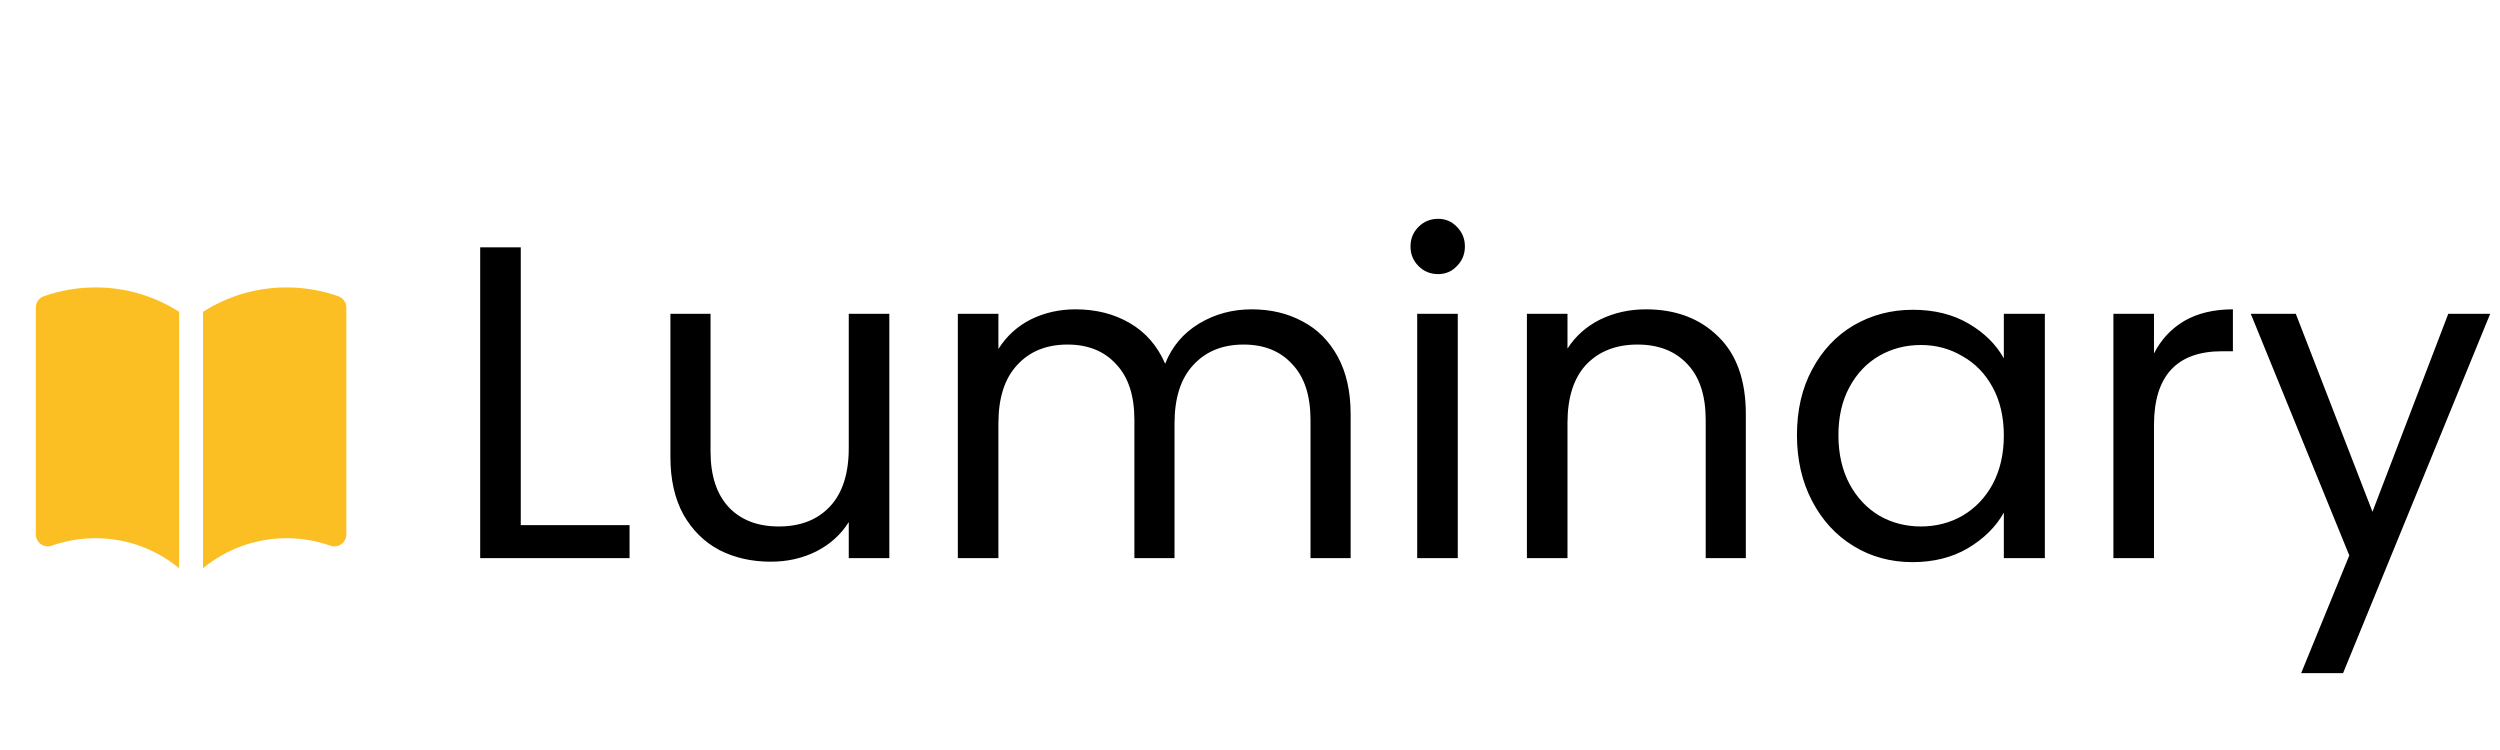
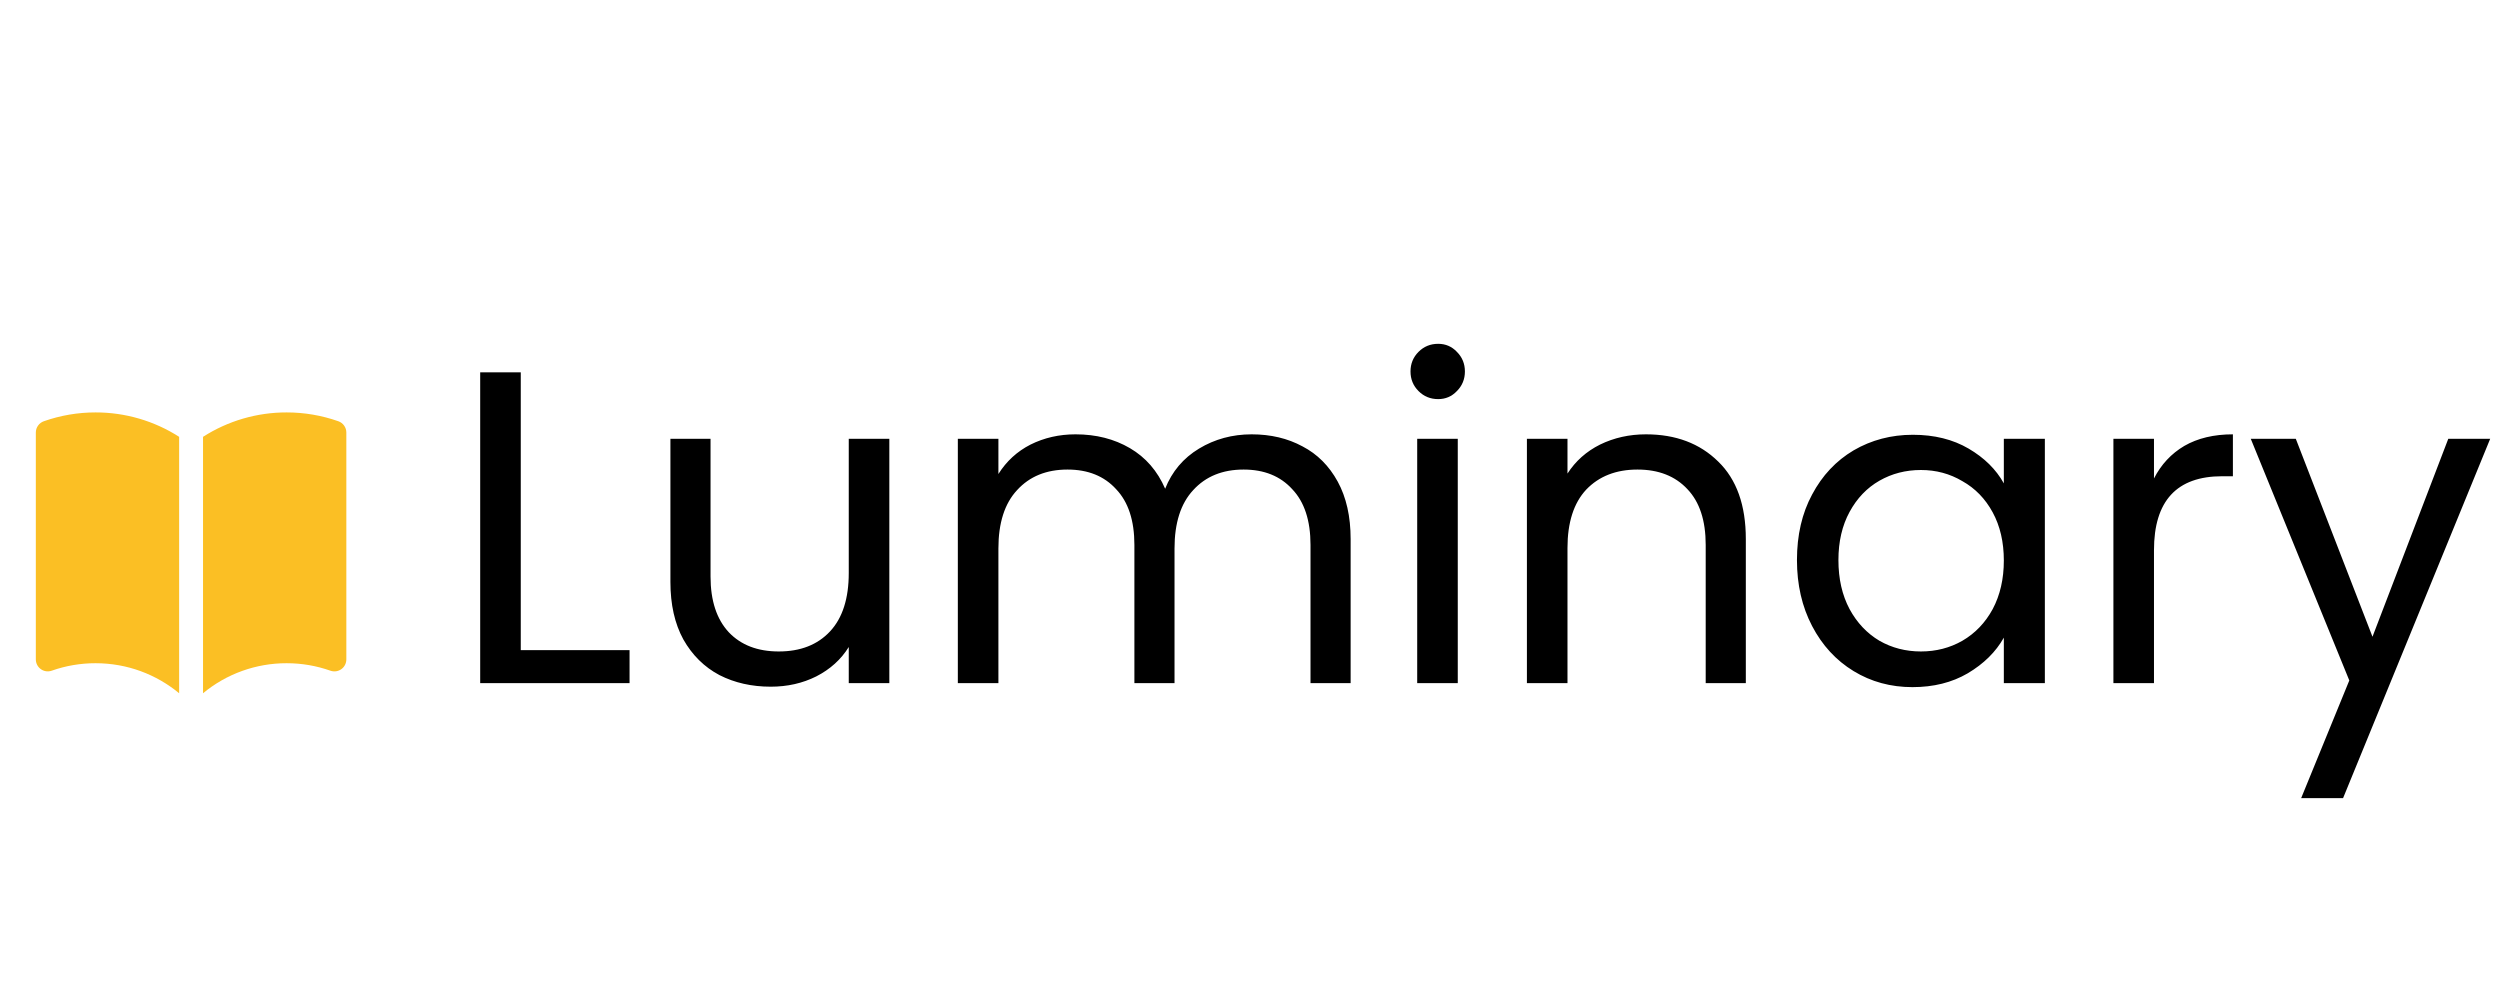
- <svg xmlns="http://www.w3.org/2000/svg" width="100px" height="30px" viewBox="0 0 157 39" fill="none">
+ <svg xmlns="http://www.w3.org/2000/svg" width="75px" height="30px" viewBox="0 0 157 39" fill="none">
  <path d="M32.704 28.928H39.536V31H30.156V11.484H32.704V28.928ZM55.85 15.656V31H53.302V28.732C52.817 29.516 52.135 30.132 51.258 30.58C50.399 31.009 49.447 31.224 48.402 31.224C47.207 31.224 46.134 30.981 45.182 30.496C44.23 29.992 43.474 29.245 42.914 28.256C42.373 27.267 42.102 26.063 42.102 24.644V15.656H44.622V24.308C44.622 25.82 45.005 26.987 45.77 27.808C46.535 28.611 47.581 29.012 48.906 29.012C50.269 29.012 51.342 28.592 52.126 27.752C52.91 26.912 53.302 25.689 53.302 24.084V15.656H55.85ZM78.604 15.376C79.799 15.376 80.863 15.628 81.796 16.132C82.729 16.617 83.467 17.355 84.008 18.344C84.549 19.333 84.82 20.537 84.82 21.956V31H82.3V22.32C82.3 20.789 81.917 19.623 81.152 18.82C80.405 17.999 79.388 17.588 78.1 17.588C76.775 17.588 75.72 18.017 74.936 18.876C74.152 19.716 73.76 20.939 73.76 22.544V31H71.24V22.32C71.24 20.789 70.857 19.623 70.092 18.82C69.345 17.999 68.328 17.588 67.04 17.588C65.715 17.588 64.66 18.017 63.876 18.876C63.092 19.716 62.7 20.939 62.7 22.544V31H60.152V15.656H62.7V17.868C63.204 17.065 63.876 16.449 64.716 16.02C65.575 15.591 66.517 15.376 67.544 15.376C68.832 15.376 69.971 15.665 70.96 16.244C71.949 16.823 72.687 17.672 73.172 18.792C73.601 17.709 74.311 16.869 75.3 16.272C76.289 15.675 77.391 15.376 78.604 15.376ZM90.316 13.164C89.83 13.164 89.42 12.996 89.084 12.66C88.748 12.324 88.58 11.913 88.58 11.428C88.58 10.943 88.748 10.532 89.084 10.196C89.42 9.86 89.83 9.692 90.316 9.692C90.782 9.692 91.174 9.86 91.492 10.196C91.828 10.532 91.996 10.943 91.996 11.428C91.996 11.913 91.828 12.324 91.492 12.66C91.174 12.996 90.782 13.164 90.316 13.164ZM91.548 15.656V31H89V15.656H91.548ZM103.366 15.376C105.233 15.376 106.745 15.945 107.902 17.084C109.06 18.204 109.638 19.828 109.638 21.956V31H107.118V22.32C107.118 20.789 106.736 19.623 105.97 18.82C105.205 17.999 104.16 17.588 102.834 17.588C101.49 17.588 100.417 18.008 99.614 18.848C98.83 19.688 98.438 20.911 98.438 22.516V31H95.89V15.656H98.438V17.84C98.942 17.056 99.624 16.449 100.482 16.02C101.36 15.591 102.321 15.376 103.366 15.376ZM112.849 23.272C112.849 21.704 113.166 20.332 113.801 19.156C114.435 17.961 115.303 17.037 116.405 16.384C117.525 15.731 118.766 15.404 120.129 15.404C121.473 15.404 122.639 15.693 123.629 16.272C124.618 16.851 125.355 17.579 125.841 18.456V15.656H128.417V31H125.841V28.144C125.337 29.04 124.581 29.787 123.573 30.384C122.583 30.963 121.426 31.252 120.101 31.252C118.738 31.252 117.506 30.916 116.405 30.244C115.303 29.572 114.435 28.629 113.801 27.416C113.166 26.203 112.849 24.821 112.849 23.272ZM125.841 23.3C125.841 22.143 125.607 21.135 125.141 20.276C124.674 19.417 124.039 18.764 123.237 18.316C122.453 17.849 121.585 17.616 120.633 17.616C119.681 17.616 118.813 17.84 118.029 18.288C117.245 18.736 116.619 19.389 116.153 20.248C115.686 21.107 115.453 22.115 115.453 23.272C115.453 24.448 115.686 25.475 116.153 26.352C116.619 27.211 117.245 27.873 118.029 28.34C118.813 28.788 119.681 29.012 120.633 29.012C121.585 29.012 122.453 28.788 123.237 28.34C124.039 27.873 124.674 27.211 125.141 26.352C125.607 25.475 125.841 24.457 125.841 23.3ZM135.27 18.148C135.718 17.271 136.353 16.589 137.174 16.104C138.014 15.619 139.032 15.376 140.226 15.376V18.008H139.554C136.698 18.008 135.27 19.557 135.27 22.656V31H132.722V15.656H135.27V18.148ZM156.384 15.656L147.144 38.224H144.512L147.536 30.832L141.348 15.656H144.176L148.992 28.088L153.752 15.656H156.384Z" fill="black" />
  <path d="M11.25 15.533C9.683 14.529 7.861 13.997 6 14C4.893 13.999 3.794 14.187 2.75 14.555C2.604 14.607 2.477 14.702 2.388 14.829C2.298 14.956 2.25 15.107 2.25 15.262V29.512C2.25 29.632 2.279 29.75 2.334 29.857C2.389 29.963 2.469 30.055 2.567 30.124C2.665 30.194 2.778 30.238 2.897 30.255C3.016 30.271 3.137 30.259 3.25 30.219C4.133 29.907 5.063 29.749 6 29.75C7.995 29.75 9.823 30.457 11.25 31.636V15.533ZM12.75 31.636C14.226 30.414 16.084 29.747 18 29.75C18.966 29.75 19.89 29.916 20.75 30.22C20.863 30.26 20.984 30.272 21.103 30.256C21.222 30.239 21.335 30.194 21.433 30.125C21.531 30.056 21.611 29.964 21.666 29.857C21.721 29.75 21.75 29.632 21.75 29.512V15.262C21.75 15.107 21.702 14.956 21.612 14.829C21.523 14.702 21.396 14.607 21.25 14.555C20.206 14.187 19.107 13.999 18 14C16.139 13.997 14.317 14.529 12.75 15.533V31.636Z" fill="#FBBF24" />
</svg>
